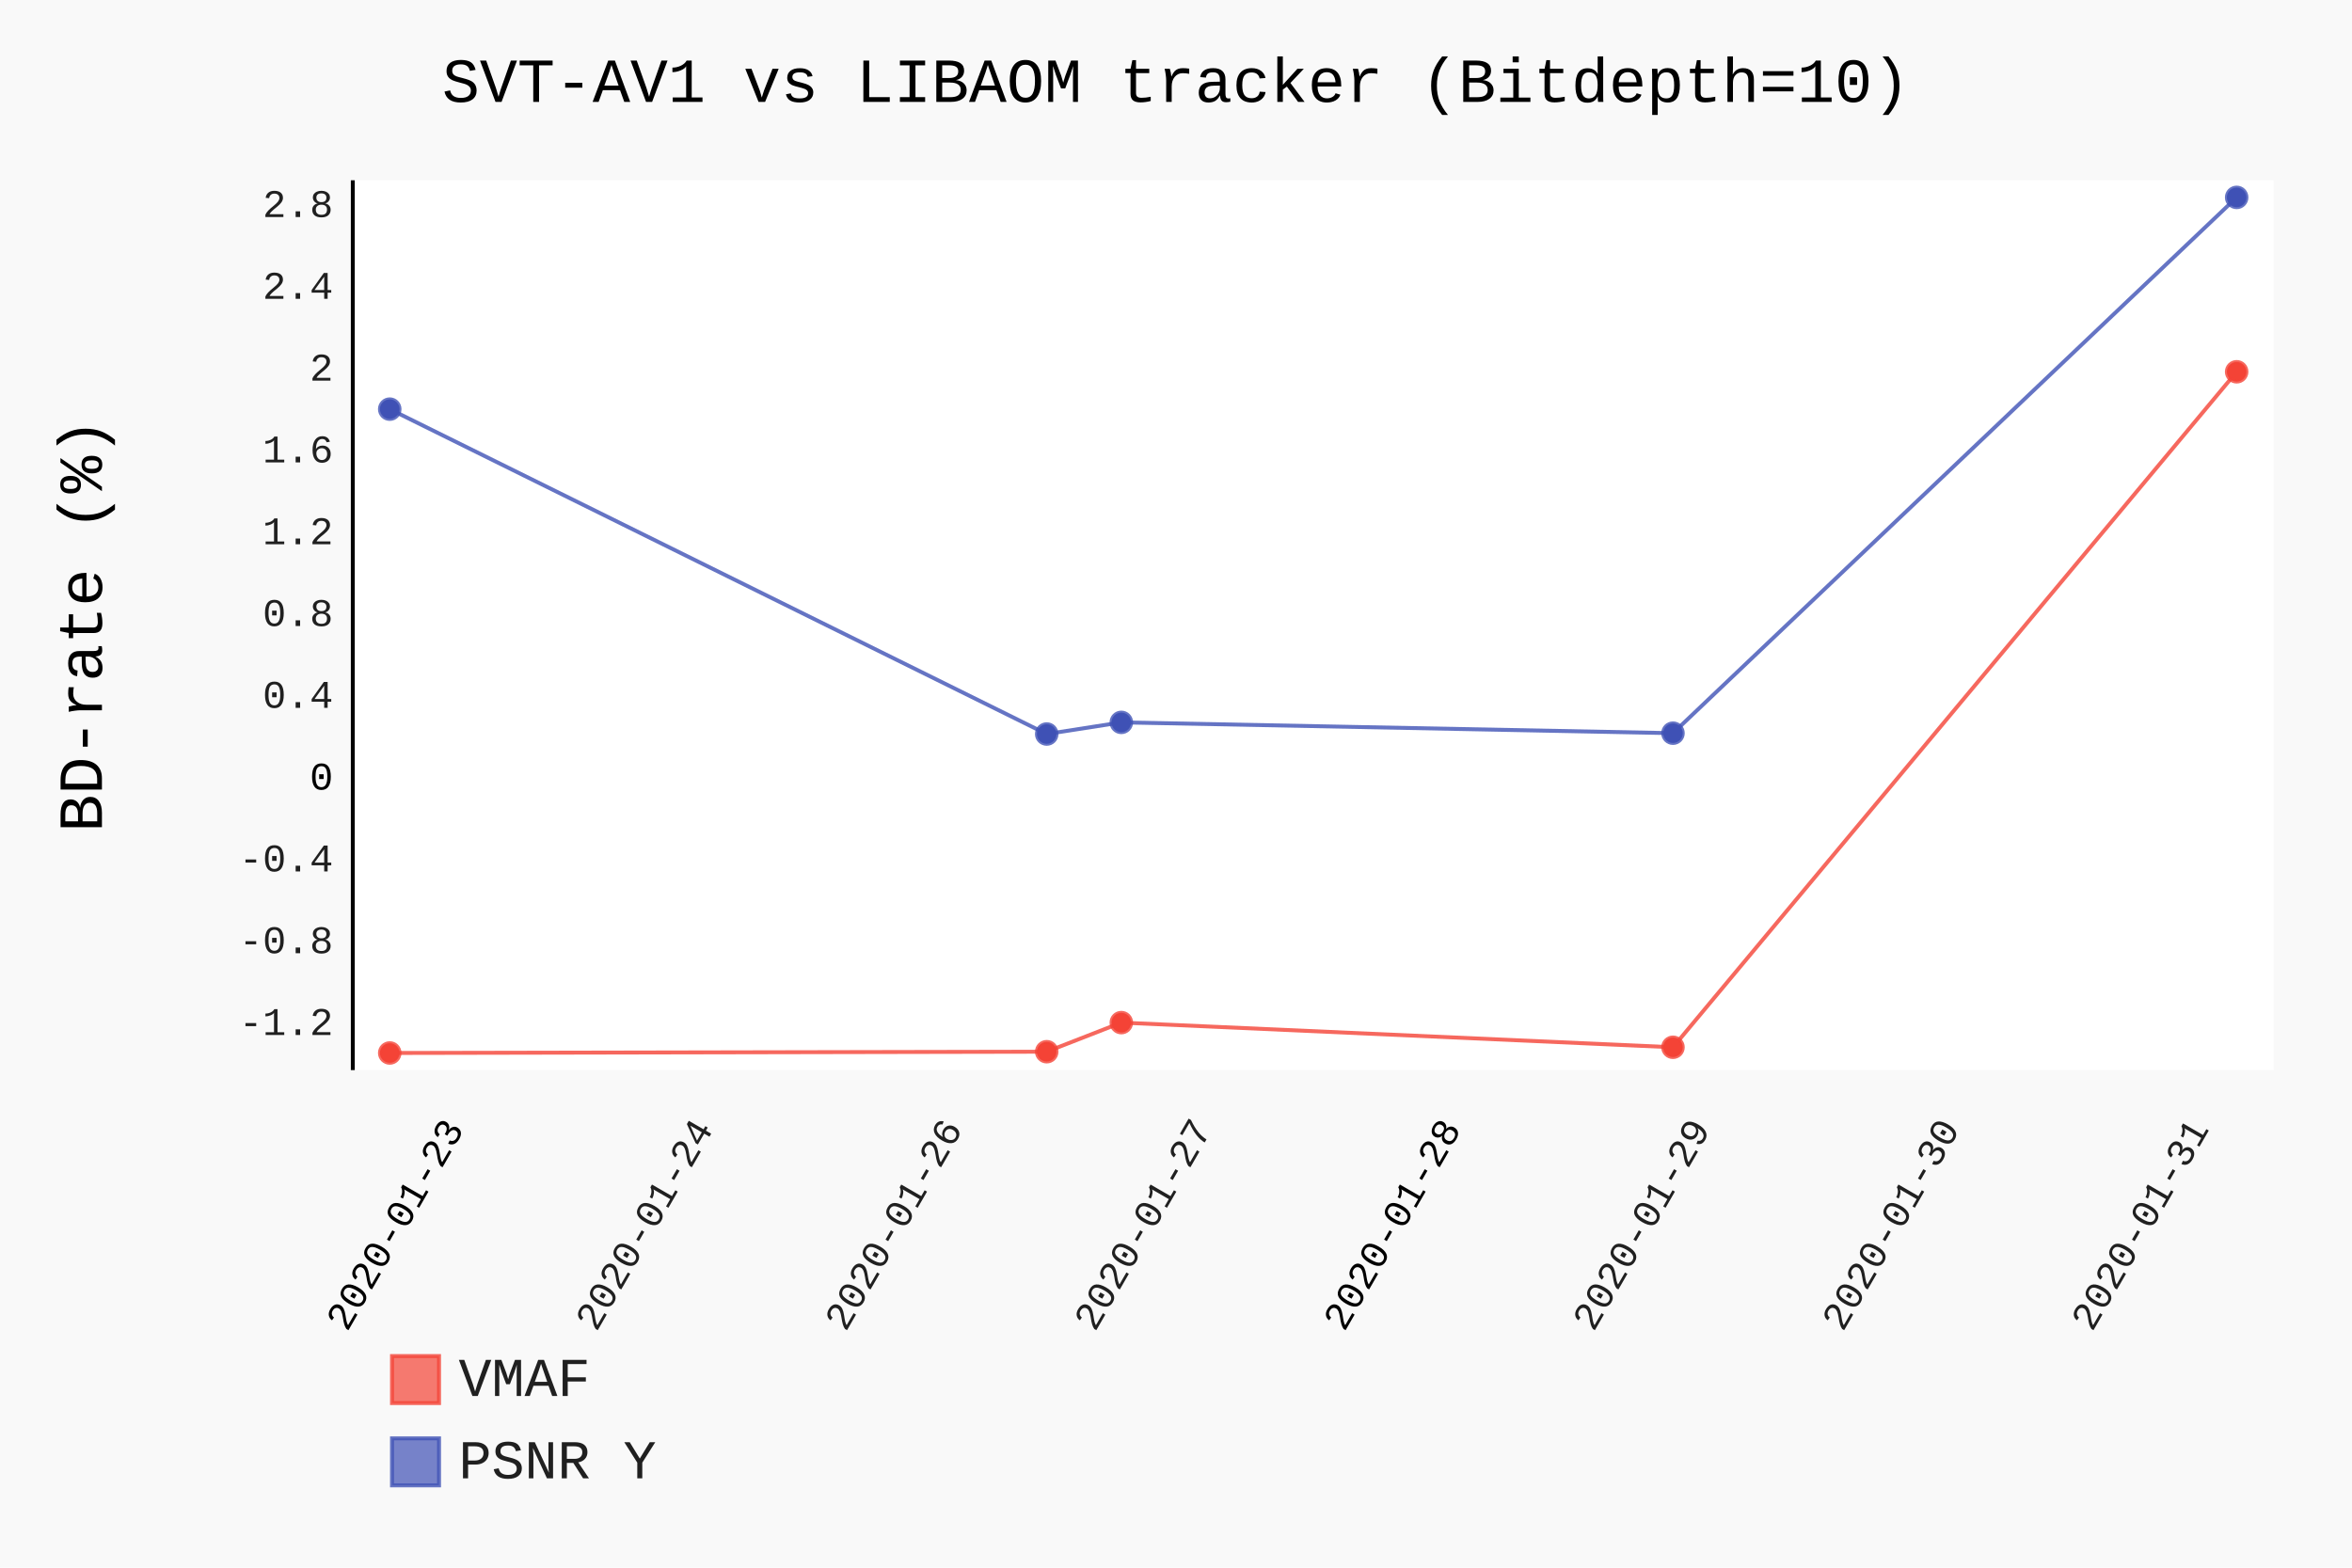
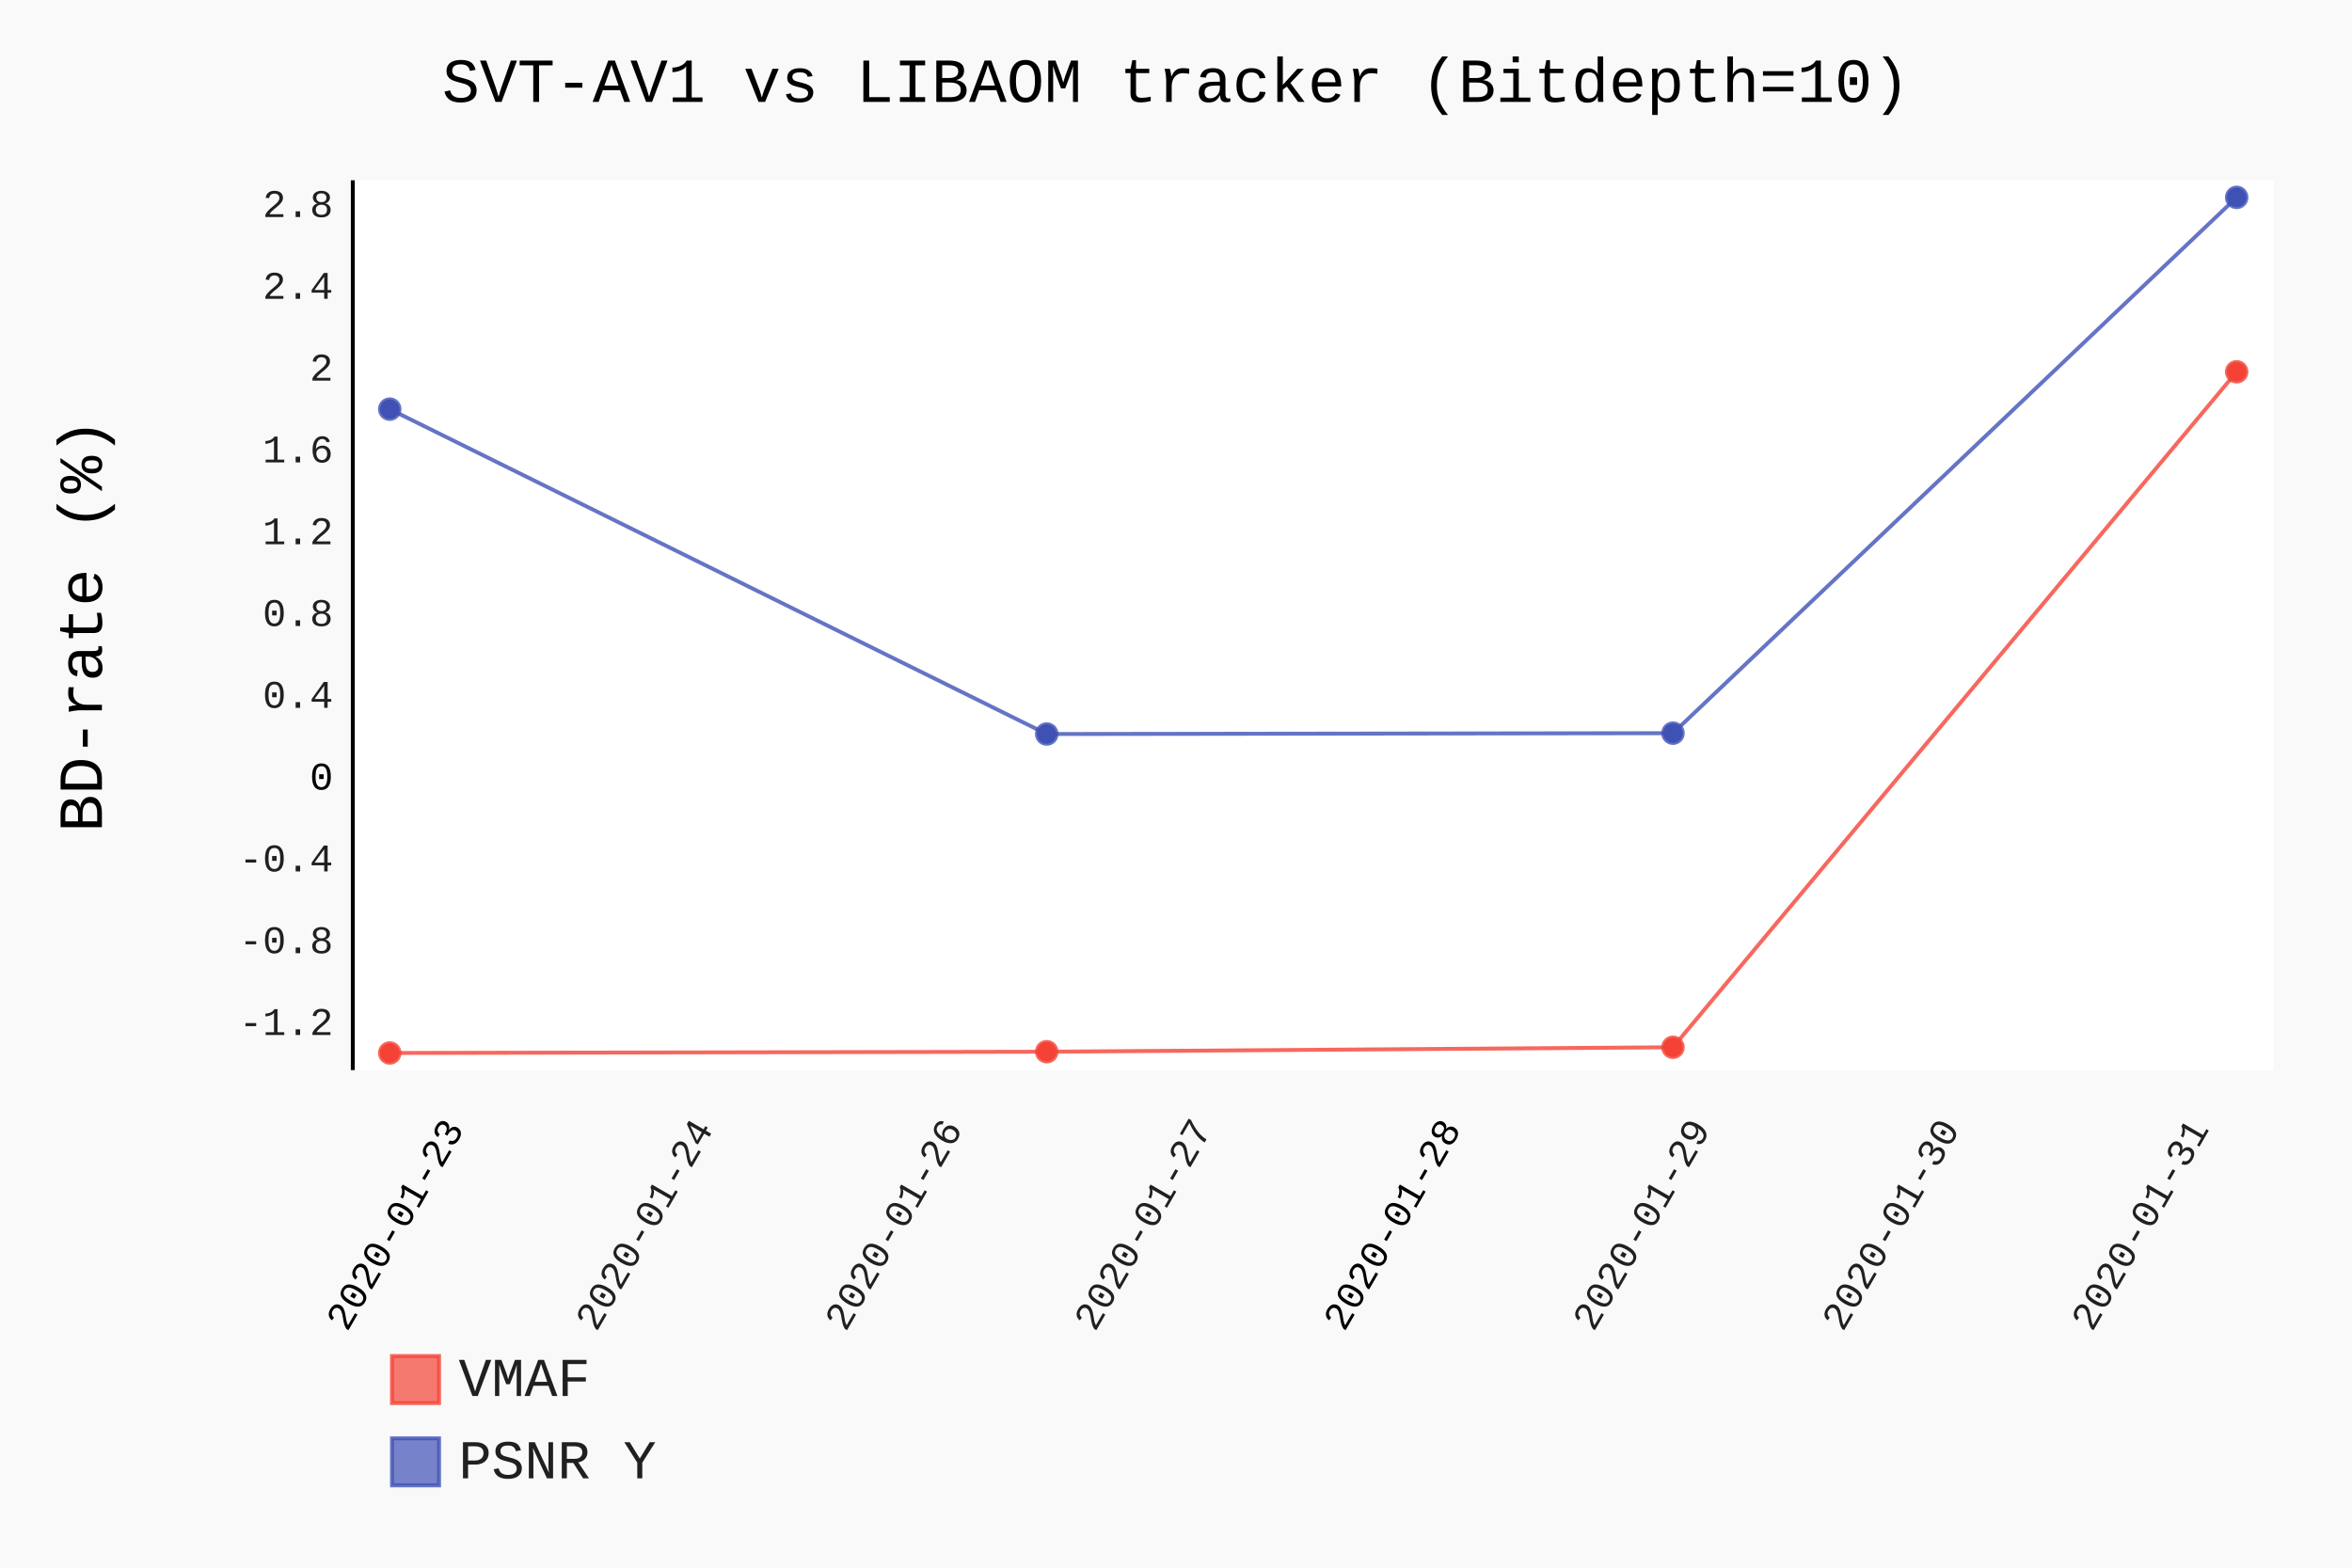
- <svg xmlns="http://www.w3.org/2000/svg" class="pygal-chart" id="chart-d4c55b31-0729-4d7a-a7e5-4377f393f3b4" viewBox="0 0 600 400">
+ <svg xmlns="http://www.w3.org/2000/svg" class="pygal-chart" id="chart-02c9776f-6699-4386-bbaf-1744d945a3d5" viewBox="0 0 600 400">
  <defs>
-     <style type="text/css">#chart-d4c55b31-0729-4d7a-a7e5-4377f393f3b4{-webkit-user-select:none;-webkit-font-smoothing:antialiased;font-family:Consolas,"Liberation Mono",Menlo,Courier,monospace}#chart-d4c55b31-0729-4d7a-a7e5-4377f393f3b4 .title{font-family:Consolas,"Liberation Mono",Menlo,Courier,monospace;font-size:16px}#chart-d4c55b31-0729-4d7a-a7e5-4377f393f3b4 .legends .legend text{font-family:Consolas,"Liberation Mono",Menlo,Courier,monospace;font-size:14px}#chart-d4c55b31-0729-4d7a-a7e5-4377f393f3b4 .axis text{font-family:Consolas,"Liberation Mono",Menlo,Courier,monospace;font-size:10px}#chart-d4c55b31-0729-4d7a-a7e5-4377f393f3b4 .axis text.major{font-family:Consolas,"Liberation Mono",Menlo,Courier,monospace;font-size:10px}#chart-d4c55b31-0729-4d7a-a7e5-4377f393f3b4 .text-overlay text.value{font-family:Consolas,"Liberation Mono",Menlo,Courier,monospace;font-size:16px}#chart-d4c55b31-0729-4d7a-a7e5-4377f393f3b4 .text-overlay text.label{font-family:Consolas,"Liberation Mono",Menlo,Courier,monospace;font-size:10px}#chart-d4c55b31-0729-4d7a-a7e5-4377f393f3b4 .tooltip{font-family:Consolas,"Liberation Mono",Menlo,Courier,monospace;font-size:14px}#chart-d4c55b31-0729-4d7a-a7e5-4377f393f3b4 text.no_data{font-family:Consolas,"Liberation Mono",Menlo,Courier,monospace;font-size:64px}
- #chart-d4c55b31-0729-4d7a-a7e5-4377f393f3b4{background-color:rgba(249,249,249,1)}#chart-d4c55b31-0729-4d7a-a7e5-4377f393f3b4 path,#chart-d4c55b31-0729-4d7a-a7e5-4377f393f3b4 line,#chart-d4c55b31-0729-4d7a-a7e5-4377f393f3b4 rect,#chart-d4c55b31-0729-4d7a-a7e5-4377f393f3b4 circle{-webkit-transition:150ms;-moz-transition:150ms;transition:150ms}#chart-d4c55b31-0729-4d7a-a7e5-4377f393f3b4 .graph &gt; .background{fill:rgba(249,249,249,1)}#chart-d4c55b31-0729-4d7a-a7e5-4377f393f3b4 .plot &gt; .background{fill:rgba(255,255,255,1)}#chart-d4c55b31-0729-4d7a-a7e5-4377f393f3b4 .graph{fill:rgba(0,0,0,.87)}#chart-d4c55b31-0729-4d7a-a7e5-4377f393f3b4 text.no_data{fill:rgba(0,0,0,1)}#chart-d4c55b31-0729-4d7a-a7e5-4377f393f3b4 .title{fill:rgba(0,0,0,1)}#chart-d4c55b31-0729-4d7a-a7e5-4377f393f3b4 .legends .legend text{fill:rgba(0,0,0,.87)}#chart-d4c55b31-0729-4d7a-a7e5-4377f393f3b4 .legends .legend:hover text{fill:rgba(0,0,0,1)}#chart-d4c55b31-0729-4d7a-a7e5-4377f393f3b4 .axis .line{stroke:rgba(0,0,0,1)}#chart-d4c55b31-0729-4d7a-a7e5-4377f393f3b4 .axis .guide.line{stroke:rgba(0,0,0,.54)}#chart-d4c55b31-0729-4d7a-a7e5-4377f393f3b4 .axis .major.line{stroke:rgba(0,0,0,.87)}#chart-d4c55b31-0729-4d7a-a7e5-4377f393f3b4 .axis text.major{fill:rgba(0,0,0,1)}#chart-d4c55b31-0729-4d7a-a7e5-4377f393f3b4 .axis.y .guides:hover .guide.line,#chart-d4c55b31-0729-4d7a-a7e5-4377f393f3b4 .line-graph .axis.x .guides:hover .guide.line,#chart-d4c55b31-0729-4d7a-a7e5-4377f393f3b4 .stackedline-graph .axis.x .guides:hover .guide.line,#chart-d4c55b31-0729-4d7a-a7e5-4377f393f3b4 .xy-graph .axis.x .guides:hover .guide.line{stroke:rgba(0,0,0,1)}#chart-d4c55b31-0729-4d7a-a7e5-4377f393f3b4 .axis .guides:hover text{fill:rgba(0,0,0,1)}#chart-d4c55b31-0729-4d7a-a7e5-4377f393f3b4 .reactive{fill-opacity:.7;stroke-opacity:.8}#chart-d4c55b31-0729-4d7a-a7e5-4377f393f3b4 .ci{stroke:rgba(0,0,0,.87)}#chart-d4c55b31-0729-4d7a-a7e5-4377f393f3b4 .reactive.active,#chart-d4c55b31-0729-4d7a-a7e5-4377f393f3b4 .active .reactive{fill-opacity:.8;stroke-opacity:.9;stroke-width:4}#chart-d4c55b31-0729-4d7a-a7e5-4377f393f3b4 .ci .reactive.active{stroke-width:1.5}#chart-d4c55b31-0729-4d7a-a7e5-4377f393f3b4 .series text{fill:rgba(0,0,0,1)}#chart-d4c55b31-0729-4d7a-a7e5-4377f393f3b4 .tooltip rect{fill:rgba(255,255,255,1);stroke:rgba(0,0,0,1);-webkit-transition:opacity 150ms;-moz-transition:opacity 150ms;transition:opacity 150ms}#chart-d4c55b31-0729-4d7a-a7e5-4377f393f3b4 .tooltip .label{fill:rgba(0,0,0,.87)}#chart-d4c55b31-0729-4d7a-a7e5-4377f393f3b4 .tooltip .label{fill:rgba(0,0,0,.87)}#chart-d4c55b31-0729-4d7a-a7e5-4377f393f3b4 .tooltip .legend{font-size:.8em;fill:rgba(0,0,0,.54)}#chart-d4c55b31-0729-4d7a-a7e5-4377f393f3b4 .tooltip .x_label{font-size:.6em;fill:rgba(0,0,0,1)}#chart-d4c55b31-0729-4d7a-a7e5-4377f393f3b4 .tooltip .xlink{font-size:.5em;text-decoration:underline}#chart-d4c55b31-0729-4d7a-a7e5-4377f393f3b4 .tooltip .value{font-size:1.5em}#chart-d4c55b31-0729-4d7a-a7e5-4377f393f3b4 .bound{font-size:.5em}#chart-d4c55b31-0729-4d7a-a7e5-4377f393f3b4 .max-value{font-size:.75em;fill:rgba(0,0,0,.54)}#chart-d4c55b31-0729-4d7a-a7e5-4377f393f3b4 .map-element{fill:rgba(255,255,255,1);stroke:rgba(0,0,0,.54) !important}#chart-d4c55b31-0729-4d7a-a7e5-4377f393f3b4 .map-element .reactive{fill-opacity:inherit;stroke-opacity:inherit}#chart-d4c55b31-0729-4d7a-a7e5-4377f393f3b4 .color-0,#chart-d4c55b31-0729-4d7a-a7e5-4377f393f3b4 .color-0 a:visited{stroke:#F44336;fill:#F44336}#chart-d4c55b31-0729-4d7a-a7e5-4377f393f3b4 .color-1,#chart-d4c55b31-0729-4d7a-a7e5-4377f393f3b4 .color-1 a:visited{stroke:#3F51B5;fill:#3F51B5}#chart-d4c55b31-0729-4d7a-a7e5-4377f393f3b4 .text-overlay .color-0 text{fill:black}#chart-d4c55b31-0729-4d7a-a7e5-4377f393f3b4 .text-overlay .color-1 text{fill:black}
- #chart-d4c55b31-0729-4d7a-a7e5-4377f393f3b4 text.no_data{text-anchor:middle}#chart-d4c55b31-0729-4d7a-a7e5-4377f393f3b4 .guide.line{fill:none}#chart-d4c55b31-0729-4d7a-a7e5-4377f393f3b4 .centered{text-anchor:middle}#chart-d4c55b31-0729-4d7a-a7e5-4377f393f3b4 .title{text-anchor:middle}#chart-d4c55b31-0729-4d7a-a7e5-4377f393f3b4 .legends .legend text{fill-opacity:1}#chart-d4c55b31-0729-4d7a-a7e5-4377f393f3b4 .axis.x text{text-anchor:middle}#chart-d4c55b31-0729-4d7a-a7e5-4377f393f3b4 .axis.x:not(.web) text[transform]{text-anchor:start}#chart-d4c55b31-0729-4d7a-a7e5-4377f393f3b4 .axis.x:not(.web) text[transform].backwards{text-anchor:end}#chart-d4c55b31-0729-4d7a-a7e5-4377f393f3b4 .axis.y text{text-anchor:end}#chart-d4c55b31-0729-4d7a-a7e5-4377f393f3b4 .axis.y text[transform].backwards{text-anchor:start}#chart-d4c55b31-0729-4d7a-a7e5-4377f393f3b4 .axis.y2 text{text-anchor:start}#chart-d4c55b31-0729-4d7a-a7e5-4377f393f3b4 .axis.y2 text[transform].backwards{text-anchor:end}#chart-d4c55b31-0729-4d7a-a7e5-4377f393f3b4 .axis .guide.line{stroke-dasharray:4,4}#chart-d4c55b31-0729-4d7a-a7e5-4377f393f3b4 .axis .major.guide.line{stroke-dasharray:6,6}#chart-d4c55b31-0729-4d7a-a7e5-4377f393f3b4 .horizontal .axis.y .guide.line,#chart-d4c55b31-0729-4d7a-a7e5-4377f393f3b4 .horizontal .axis.y2 .guide.line,#chart-d4c55b31-0729-4d7a-a7e5-4377f393f3b4 .vertical .axis.x .guide.line{opacity:0}#chart-d4c55b31-0729-4d7a-a7e5-4377f393f3b4 .horizontal .axis.always_show .guide.line,#chart-d4c55b31-0729-4d7a-a7e5-4377f393f3b4 .vertical .axis.always_show .guide.line{opacity:1 !important}#chart-d4c55b31-0729-4d7a-a7e5-4377f393f3b4 .axis.y .guides:hover .guide.line,#chart-d4c55b31-0729-4d7a-a7e5-4377f393f3b4 .axis.y2 .guides:hover .guide.line,#chart-d4c55b31-0729-4d7a-a7e5-4377f393f3b4 .axis.x .guides:hover .guide.line{opacity:1}#chart-d4c55b31-0729-4d7a-a7e5-4377f393f3b4 .axis .guides:hover text{opacity:1}#chart-d4c55b31-0729-4d7a-a7e5-4377f393f3b4 .nofill{fill:none}#chart-d4c55b31-0729-4d7a-a7e5-4377f393f3b4 .subtle-fill{fill-opacity:.2}#chart-d4c55b31-0729-4d7a-a7e5-4377f393f3b4 .dot{stroke-width:1px;fill-opacity:1}#chart-d4c55b31-0729-4d7a-a7e5-4377f393f3b4 .dot.active{stroke-width:5px}#chart-d4c55b31-0729-4d7a-a7e5-4377f393f3b4 .dot.negative{fill:transparent}#chart-d4c55b31-0729-4d7a-a7e5-4377f393f3b4 text,#chart-d4c55b31-0729-4d7a-a7e5-4377f393f3b4 tspan{stroke:none !important}#chart-d4c55b31-0729-4d7a-a7e5-4377f393f3b4 .series text.active{opacity:1}#chart-d4c55b31-0729-4d7a-a7e5-4377f393f3b4 .tooltip rect{fill-opacity:.95;stroke-width:.5}#chart-d4c55b31-0729-4d7a-a7e5-4377f393f3b4 .tooltip text{fill-opacity:1}#chart-d4c55b31-0729-4d7a-a7e5-4377f393f3b4 .showable{visibility:hidden}#chart-d4c55b31-0729-4d7a-a7e5-4377f393f3b4 .showable.shown{visibility:visible}#chart-d4c55b31-0729-4d7a-a7e5-4377f393f3b4 .gauge-background{fill:rgba(229,229,229,1);stroke:none}#chart-d4c55b31-0729-4d7a-a7e5-4377f393f3b4 .bg-lines{stroke:rgba(249,249,249,1);stroke-width:2px}</style>
+     <style type="text/css">#chart-02c9776f-6699-4386-bbaf-1744d945a3d5{-webkit-user-select:none;-webkit-font-smoothing:antialiased;font-family:Consolas,"Liberation Mono",Menlo,Courier,monospace}#chart-02c9776f-6699-4386-bbaf-1744d945a3d5 .title{font-family:Consolas,"Liberation Mono",Menlo,Courier,monospace;font-size:16px}#chart-02c9776f-6699-4386-bbaf-1744d945a3d5 .legends .legend text{font-family:Consolas,"Liberation Mono",Menlo,Courier,monospace;font-size:14px}#chart-02c9776f-6699-4386-bbaf-1744d945a3d5 .axis text{font-family:Consolas,"Liberation Mono",Menlo,Courier,monospace;font-size:10px}#chart-02c9776f-6699-4386-bbaf-1744d945a3d5 .axis text.major{font-family:Consolas,"Liberation Mono",Menlo,Courier,monospace;font-size:10px}#chart-02c9776f-6699-4386-bbaf-1744d945a3d5 .text-overlay text.value{font-family:Consolas,"Liberation Mono",Menlo,Courier,monospace;font-size:16px}#chart-02c9776f-6699-4386-bbaf-1744d945a3d5 .text-overlay text.label{font-family:Consolas,"Liberation Mono",Menlo,Courier,monospace;font-size:10px}#chart-02c9776f-6699-4386-bbaf-1744d945a3d5 .tooltip{font-family:Consolas,"Liberation Mono",Menlo,Courier,monospace;font-size:14px}#chart-02c9776f-6699-4386-bbaf-1744d945a3d5 text.no_data{font-family:Consolas,"Liberation Mono",Menlo,Courier,monospace;font-size:64px}
+ #chart-02c9776f-6699-4386-bbaf-1744d945a3d5{background-color:rgba(249,249,249,1)}#chart-02c9776f-6699-4386-bbaf-1744d945a3d5 path,#chart-02c9776f-6699-4386-bbaf-1744d945a3d5 line,#chart-02c9776f-6699-4386-bbaf-1744d945a3d5 rect,#chart-02c9776f-6699-4386-bbaf-1744d945a3d5 circle{-webkit-transition:150ms;-moz-transition:150ms;transition:150ms}#chart-02c9776f-6699-4386-bbaf-1744d945a3d5 .graph &gt; .background{fill:rgba(249,249,249,1)}#chart-02c9776f-6699-4386-bbaf-1744d945a3d5 .plot &gt; .background{fill:rgba(255,255,255,1)}#chart-02c9776f-6699-4386-bbaf-1744d945a3d5 .graph{fill:rgba(0,0,0,.87)}#chart-02c9776f-6699-4386-bbaf-1744d945a3d5 text.no_data{fill:rgba(0,0,0,1)}#chart-02c9776f-6699-4386-bbaf-1744d945a3d5 .title{fill:rgba(0,0,0,1)}#chart-02c9776f-6699-4386-bbaf-1744d945a3d5 .legends .legend text{fill:rgba(0,0,0,.87)}#chart-02c9776f-6699-4386-bbaf-1744d945a3d5 .legends .legend:hover text{fill:rgba(0,0,0,1)}#chart-02c9776f-6699-4386-bbaf-1744d945a3d5 .axis .line{stroke:rgba(0,0,0,1)}#chart-02c9776f-6699-4386-bbaf-1744d945a3d5 .axis .guide.line{stroke:rgba(0,0,0,.54)}#chart-02c9776f-6699-4386-bbaf-1744d945a3d5 .axis .major.line{stroke:rgba(0,0,0,.87)}#chart-02c9776f-6699-4386-bbaf-1744d945a3d5 .axis text.major{fill:rgba(0,0,0,1)}#chart-02c9776f-6699-4386-bbaf-1744d945a3d5 .axis.y .guides:hover .guide.line,#chart-02c9776f-6699-4386-bbaf-1744d945a3d5 .line-graph .axis.x .guides:hover .guide.line,#chart-02c9776f-6699-4386-bbaf-1744d945a3d5 .stackedline-graph .axis.x .guides:hover .guide.line,#chart-02c9776f-6699-4386-bbaf-1744d945a3d5 .xy-graph .axis.x .guides:hover .guide.line{stroke:rgba(0,0,0,1)}#chart-02c9776f-6699-4386-bbaf-1744d945a3d5 .axis .guides:hover text{fill:rgba(0,0,0,1)}#chart-02c9776f-6699-4386-bbaf-1744d945a3d5 .reactive{fill-opacity:.7;stroke-opacity:.8}#chart-02c9776f-6699-4386-bbaf-1744d945a3d5 .ci{stroke:rgba(0,0,0,.87)}#chart-02c9776f-6699-4386-bbaf-1744d945a3d5 .reactive.active,#chart-02c9776f-6699-4386-bbaf-1744d945a3d5 .active .reactive{fill-opacity:.8;stroke-opacity:.9;stroke-width:4}#chart-02c9776f-6699-4386-bbaf-1744d945a3d5 .ci .reactive.active{stroke-width:1.5}#chart-02c9776f-6699-4386-bbaf-1744d945a3d5 .series text{fill:rgba(0,0,0,1)}#chart-02c9776f-6699-4386-bbaf-1744d945a3d5 .tooltip rect{fill:rgba(255,255,255,1);stroke:rgba(0,0,0,1);-webkit-transition:opacity 150ms;-moz-transition:opacity 150ms;transition:opacity 150ms}#chart-02c9776f-6699-4386-bbaf-1744d945a3d5 .tooltip .label{fill:rgba(0,0,0,.87)}#chart-02c9776f-6699-4386-bbaf-1744d945a3d5 .tooltip .label{fill:rgba(0,0,0,.87)}#chart-02c9776f-6699-4386-bbaf-1744d945a3d5 .tooltip .legend{font-size:.8em;fill:rgba(0,0,0,.54)}#chart-02c9776f-6699-4386-bbaf-1744d945a3d5 .tooltip .x_label{font-size:.6em;fill:rgba(0,0,0,1)}#chart-02c9776f-6699-4386-bbaf-1744d945a3d5 .tooltip .xlink{font-size:.5em;text-decoration:underline}#chart-02c9776f-6699-4386-bbaf-1744d945a3d5 .tooltip .value{font-size:1.5em}#chart-02c9776f-6699-4386-bbaf-1744d945a3d5 .bound{font-size:.5em}#chart-02c9776f-6699-4386-bbaf-1744d945a3d5 .max-value{font-size:.75em;fill:rgba(0,0,0,.54)}#chart-02c9776f-6699-4386-bbaf-1744d945a3d5 .map-element{fill:rgba(255,255,255,1);stroke:rgba(0,0,0,.54) !important}#chart-02c9776f-6699-4386-bbaf-1744d945a3d5 .map-element .reactive{fill-opacity:inherit;stroke-opacity:inherit}#chart-02c9776f-6699-4386-bbaf-1744d945a3d5 .color-0,#chart-02c9776f-6699-4386-bbaf-1744d945a3d5 .color-0 a:visited{stroke:#F44336;fill:#F44336}#chart-02c9776f-6699-4386-bbaf-1744d945a3d5 .color-1,#chart-02c9776f-6699-4386-bbaf-1744d945a3d5 .color-1 a:visited{stroke:#3F51B5;fill:#3F51B5}#chart-02c9776f-6699-4386-bbaf-1744d945a3d5 .text-overlay .color-0 text{fill:black}#chart-02c9776f-6699-4386-bbaf-1744d945a3d5 .text-overlay .color-1 text{fill:black}
+ #chart-02c9776f-6699-4386-bbaf-1744d945a3d5 text.no_data{text-anchor:middle}#chart-02c9776f-6699-4386-bbaf-1744d945a3d5 .guide.line{fill:none}#chart-02c9776f-6699-4386-bbaf-1744d945a3d5 .centered{text-anchor:middle}#chart-02c9776f-6699-4386-bbaf-1744d945a3d5 .title{text-anchor:middle}#chart-02c9776f-6699-4386-bbaf-1744d945a3d5 .legends .legend text{fill-opacity:1}#chart-02c9776f-6699-4386-bbaf-1744d945a3d5 .axis.x text{text-anchor:middle}#chart-02c9776f-6699-4386-bbaf-1744d945a3d5 .axis.x:not(.web) text[transform]{text-anchor:start}#chart-02c9776f-6699-4386-bbaf-1744d945a3d5 .axis.x:not(.web) text[transform].backwards{text-anchor:end}#chart-02c9776f-6699-4386-bbaf-1744d945a3d5 .axis.y text{text-anchor:end}#chart-02c9776f-6699-4386-bbaf-1744d945a3d5 .axis.y text[transform].backwards{text-anchor:start}#chart-02c9776f-6699-4386-bbaf-1744d945a3d5 .axis.y2 text{text-anchor:start}#chart-02c9776f-6699-4386-bbaf-1744d945a3d5 .axis.y2 text[transform].backwards{text-anchor:end}#chart-02c9776f-6699-4386-bbaf-1744d945a3d5 .axis .guide.line{stroke-dasharray:4,4}#chart-02c9776f-6699-4386-bbaf-1744d945a3d5 .axis .major.guide.line{stroke-dasharray:6,6}#chart-02c9776f-6699-4386-bbaf-1744d945a3d5 .horizontal .axis.y .guide.line,#chart-02c9776f-6699-4386-bbaf-1744d945a3d5 .horizontal .axis.y2 .guide.line,#chart-02c9776f-6699-4386-bbaf-1744d945a3d5 .vertical .axis.x .guide.line{opacity:0}#chart-02c9776f-6699-4386-bbaf-1744d945a3d5 .horizontal .axis.always_show .guide.line,#chart-02c9776f-6699-4386-bbaf-1744d945a3d5 .vertical .axis.always_show .guide.line{opacity:1 !important}#chart-02c9776f-6699-4386-bbaf-1744d945a3d5 .axis.y .guides:hover .guide.line,#chart-02c9776f-6699-4386-bbaf-1744d945a3d5 .axis.y2 .guides:hover .guide.line,#chart-02c9776f-6699-4386-bbaf-1744d945a3d5 .axis.x .guides:hover .guide.line{opacity:1}#chart-02c9776f-6699-4386-bbaf-1744d945a3d5 .axis .guides:hover text{opacity:1}#chart-02c9776f-6699-4386-bbaf-1744d945a3d5 .nofill{fill:none}#chart-02c9776f-6699-4386-bbaf-1744d945a3d5 .subtle-fill{fill-opacity:.2}#chart-02c9776f-6699-4386-bbaf-1744d945a3d5 .dot{stroke-width:1px;fill-opacity:1}#chart-02c9776f-6699-4386-bbaf-1744d945a3d5 .dot.active{stroke-width:5px}#chart-02c9776f-6699-4386-bbaf-1744d945a3d5 .dot.negative{fill:transparent}#chart-02c9776f-6699-4386-bbaf-1744d945a3d5 text,#chart-02c9776f-6699-4386-bbaf-1744d945a3d5 tspan{stroke:none !important}#chart-02c9776f-6699-4386-bbaf-1744d945a3d5 .series text.active{opacity:1}#chart-02c9776f-6699-4386-bbaf-1744d945a3d5 .tooltip rect{fill-opacity:.95;stroke-width:.5}#chart-02c9776f-6699-4386-bbaf-1744d945a3d5 .tooltip text{fill-opacity:1}#chart-02c9776f-6699-4386-bbaf-1744d945a3d5 .showable{visibility:hidden}#chart-02c9776f-6699-4386-bbaf-1744d945a3d5 .showable.shown{visibility:visible}#chart-02c9776f-6699-4386-bbaf-1744d945a3d5 .gauge-background{fill:rgba(229,229,229,1);stroke:none}#chart-02c9776f-6699-4386-bbaf-1744d945a3d5 .bg-lines{stroke:rgba(249,249,249,1);stroke-width:2px}</style>
  </defs>
  <g class="graph datetimeline-graph vertical">
    <rect class="background" height="400" width="600" x="0" y="0" />
    <g class="plot" transform="translate(90, 46)">
      <rect class="background" height="227.038" width="490.0" x="0" y="0" />
      <g class="axis y">
        <g class="guides">
          <text class="" x="-5" y="218.086">-1.2</text>
        </g>
        <g class="guides">
          <text class="" x="-5" y="197.215">-0.8</text>
        </g>
        <g class="guides">
          <text class="" x="-5" y="176.343">-0.4</text>
        </g>
        <g class="guides">
          <text class="major" x="-5" y="155.472">0</text>
        </g>
        <g class="guides">
          <text class="" x="-5" y="134.601">0.4</text>
        </g>
        <g class="guides">
          <text class="" x="-5" y="113.73">0.8</text>
        </g>
        <g class="guides">
          <text class="" x="-5" y="92.859">1.2</text>
        </g>
        <g class="guides">
          <text class="" x="-5" y="71.988">1.6</text>
        </g>
        <g class="guides">
          <text class="" x="-5" y="51.116">2</text>
        </g>
        <g class="guides">
          <text class="" x="-5" y="30.245">2.4</text>
        </g>
        <g class="guides">
          <text class="" x="-5" y="9.374">2.8</text>
        </g>
      </g>
      <g class="axis x">
        <path class="line" d="M0 0 v227.038" />
        <g class="guides">
          <path class="major guide line" d="M28.545 0 v227.038" />
          <text class="major backwards" transform="rotate(300 28.54523 242.0385)" x="28.545" y="242.038">2020-01-23</text>
        </g>
        <g class="guides">
          <path class="guide line" d="M92.139 0 v227.038" />
          <text class="backwards" transform="rotate(300 92.13947 242.0385)" x="92.139" y="242.038">2020-01-24</text>
        </g>
        <g class="guides">
          <path class="guide line" d="M155.734 0 v227.038" />
          <text class="backwards" transform="rotate(300 155.7337 242.0385)" x="155.734" y="242.038">2020-01-26</text>
        </g>
        <g class="guides">
          <path class="guide line" d="M219.328 0 v227.038" />
          <text class="backwards" transform="rotate(300 219.328 242.0385)" x="219.328" y="242.038">2020-01-27</text>
        </g>
        <g class="guides">
          <path class="major guide line" d="M282.922 0 v227.038" />
          <text class="major backwards" transform="rotate(300 282.9222 242.0385)" x="282.922" y="242.038">2020-01-28</text>
        </g>
        <g class="guides">
          <path class="guide line" d="M346.516 0 v227.038" />
          <text class="backwards" transform="rotate(300 346.5164 242.0385)" x="346.516" y="242.038">2020-01-29</text>
        </g>
        <g class="guides">
          <path class="guide line" d="M410.111 0 v227.038" />
          <text class="backwards" transform="rotate(300 410.1107 242.0385)" x="410.111" y="242.038">2020-01-30</text>
        </g>
        <g class="guides">
          <path class="guide line" d="M473.705 0 v227.038" />
          <text class="backwards" transform="rotate(300 473.7049 242.0385)" x="473.705" y="242.038">2020-01-31</text>
        </g>
      </g>
      <g class="series serie-0 color-0">
-         <path class="line reactive nofill" d="M9.423 222.672 L177.02 222.346 196.052 214.922 336.779 221.214 480.577 48.862" />
+         <path class="line reactive nofill" d="M9.423 222.672 L177.02 222.346 336.779 221.214 480.577 48.862" />
      </g>
      <g class="series serie-1 color-1">
-         <path class="line reactive nofill" d="M9.423 58.394 L177.02 141.289 196.052 138.317 336.779 141.072 480.577 4.366" />
+         <path class="line reactive nofill" d="M9.423 58.394 L177.02 141.289 336.779 141.072 480.577 4.366" />
      </g>
    </g>
    <g class="titles">
      <text class="title plot_title" x="300.0" y="26">SVT-AV1 vs LIBAOM tracker (Bitdepth=10)</text>
      <text class="title" transform="rotate(-90 0 159.5192)" x="0" y="185.519">BD-rate (%)</text>
    </g>
    <g class="plot overlay" transform="translate(90, 46)">
      <g class="series serie-0 color-0">
        <g class="dots">
          <circle class="dot reactive tooltip-trigger" cx="9.423" cy="222.672" r="2.5" />
        </g>
        <g class="dots">
          <circle class="dot reactive tooltip-trigger" cx="177.02" cy="222.346" r="2.5" />
        </g>
        <g class="dots">
-           <circle class="dot reactive tooltip-trigger" cx="196.052" cy="214.922" r="2.5" />
-         </g>
-         <g class="dots">
          <circle class="dot reactive tooltip-trigger" cx="336.779" cy="221.214" r="2.5" />
        </g>
        <g class="dots">
          <circle class="dot reactive tooltip-trigger" cx="480.577" cy="48.862" r="2.5" />
        </g>
      </g>
      <g class="series serie-1 color-1">
        <g class="dots">
          <circle class="dot reactive tooltip-trigger" cx="9.423" cy="58.394" r="2.5" />
        </g>
        <g class="dots">
          <circle class="dot reactive tooltip-trigger" cx="177.02" cy="141.289" r="2.5" />
-         </g>
-         <g class="dots">
-           <circle class="dot reactive tooltip-trigger" cx="196.052" cy="138.317" r="2.5" />
        </g>
        <g class="dots">
          <circle class="dot reactive tooltip-trigger" cx="336.779" cy="141.072" r="2.5" />
        </g>
        <g class="dots">
          <circle class="dot reactive tooltip-trigger" cx="480.577" cy="4.366" r="2.5" />
        </g>
      </g>
    </g>
    <g class="plot text-overlay" transform="translate(90, 46)">
      <g class="series serie-0 color-0" />
      <g class="series serie-1 color-1" />
    </g>
    <g class="plot tooltip-overlay" transform="translate(90, 46)">
      <g class="tooltip" style="opacity: 0" transform="translate(0 0)">
        <rect class="tooltip-box" height="0" rx="0" ry="0" width="0" />
        <g class="text" />
      </g>
    </g>
    <g class="legends" transform="translate(100, 345)">
      <g class="legend reactive activate-serie" id="activate-serie-0">
        <rect class="color-0 reactive" height="12" width="12" x="0.0" y="1.0" />
        <text x="17.0" y="11.2">VMAF</text>
      </g>
      <g class="legend reactive activate-serie" id="activate-serie-1">
        <rect class="color-1 reactive" height="12" width="12" x="0.0" y="22.0" />
        <text x="17.0" y="32.2">PSNR Y</text>
      </g>
    </g>
  </g>
</svg>
